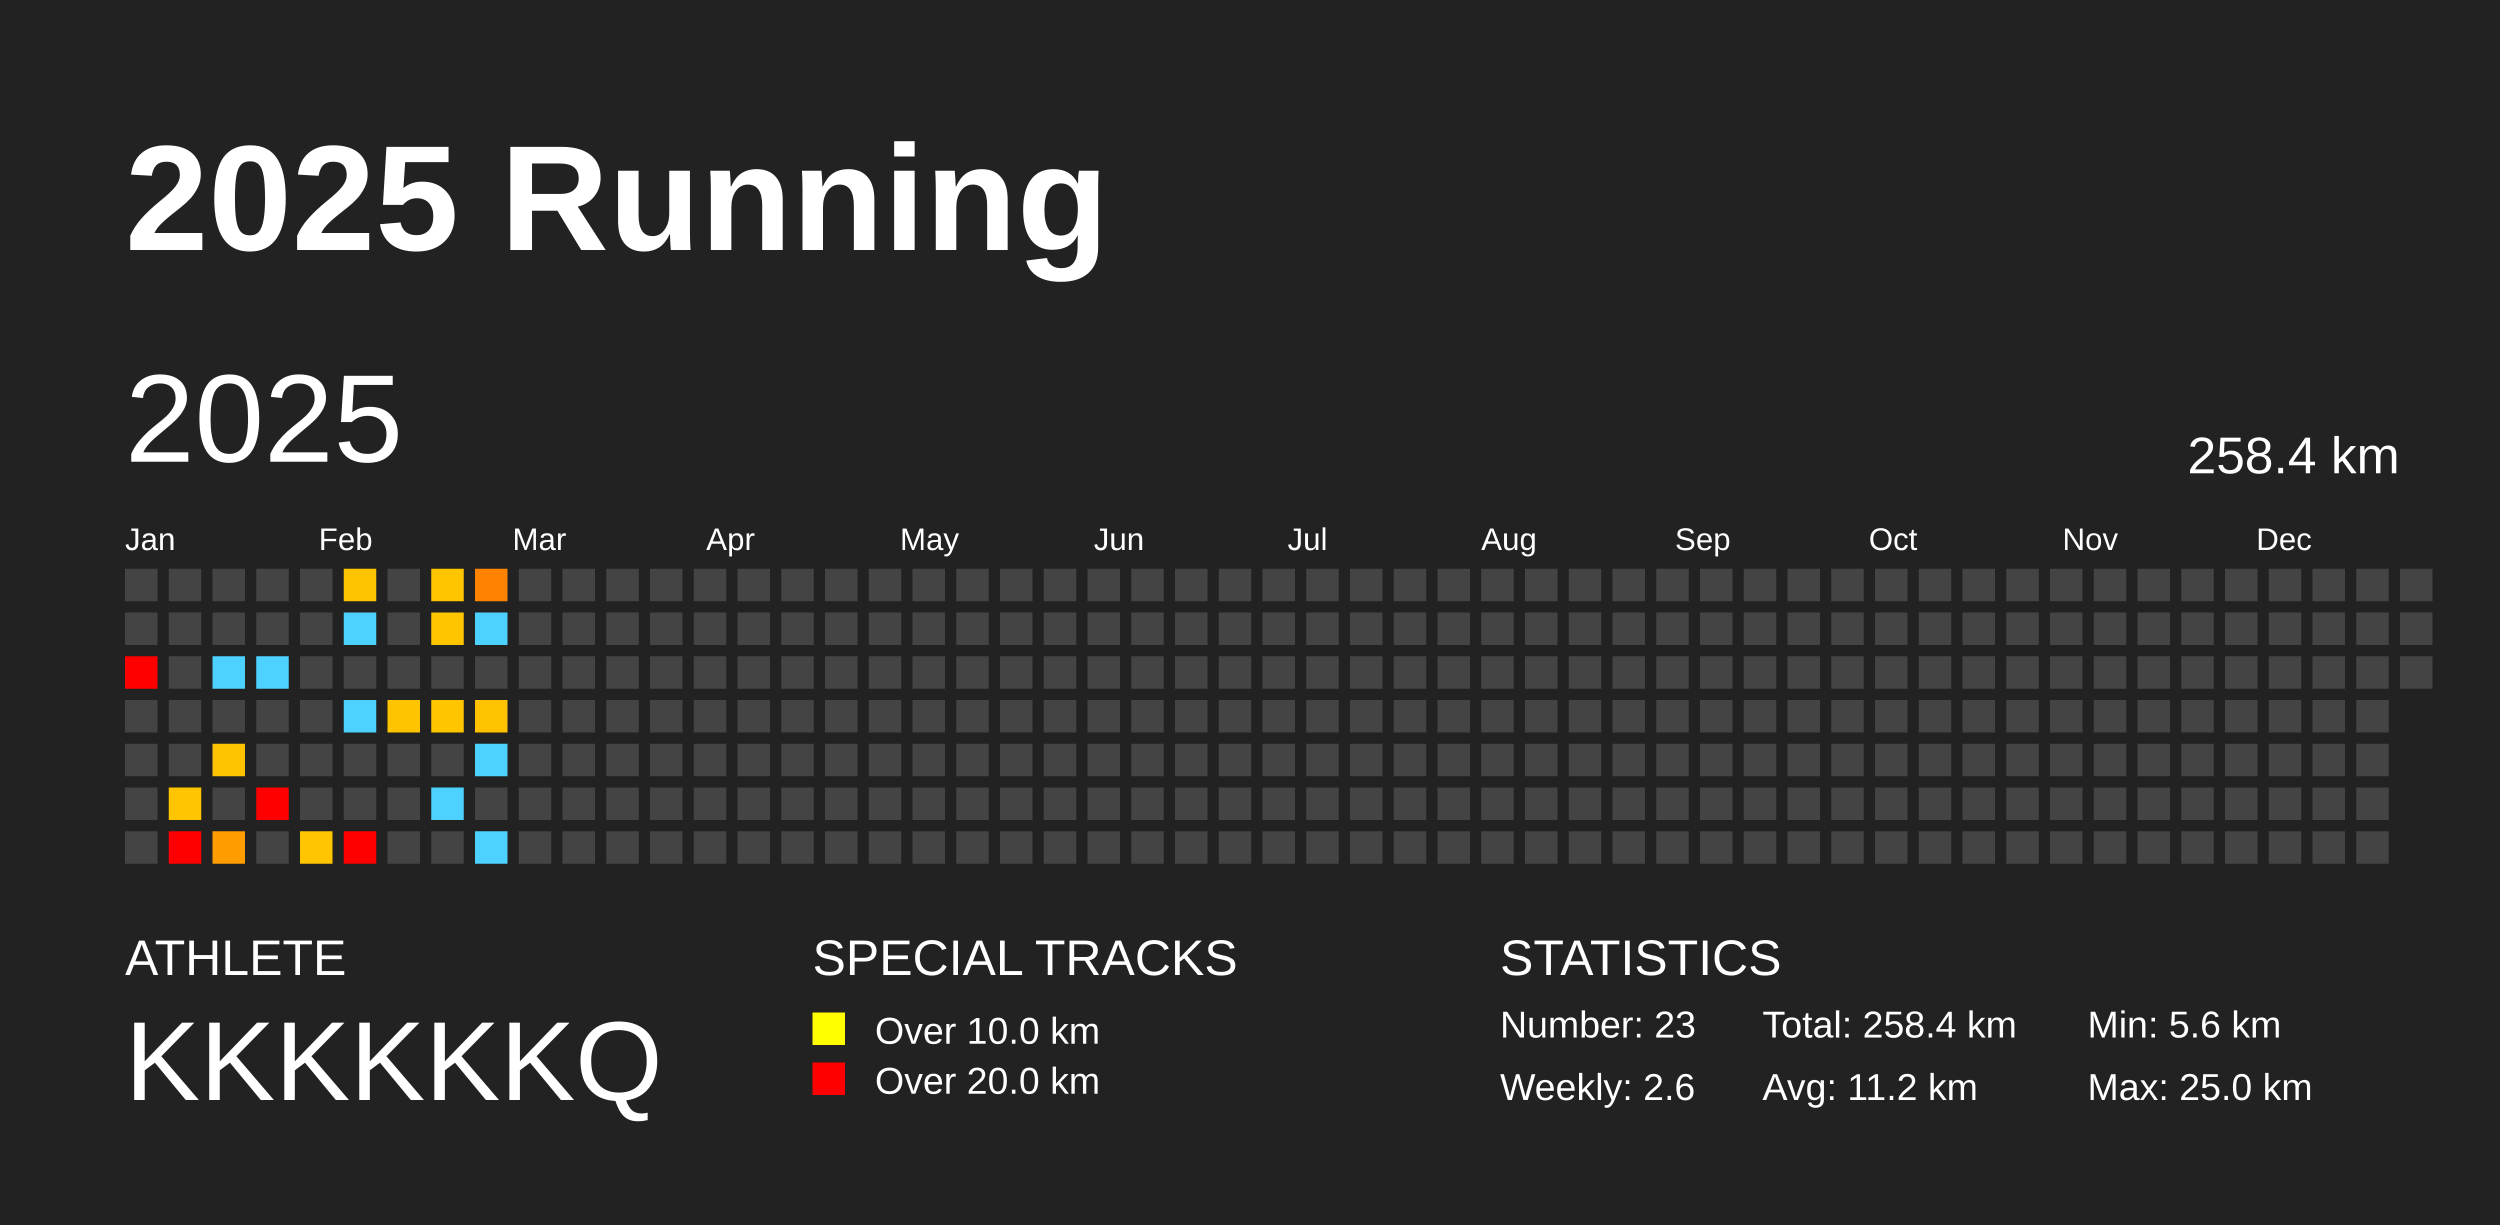
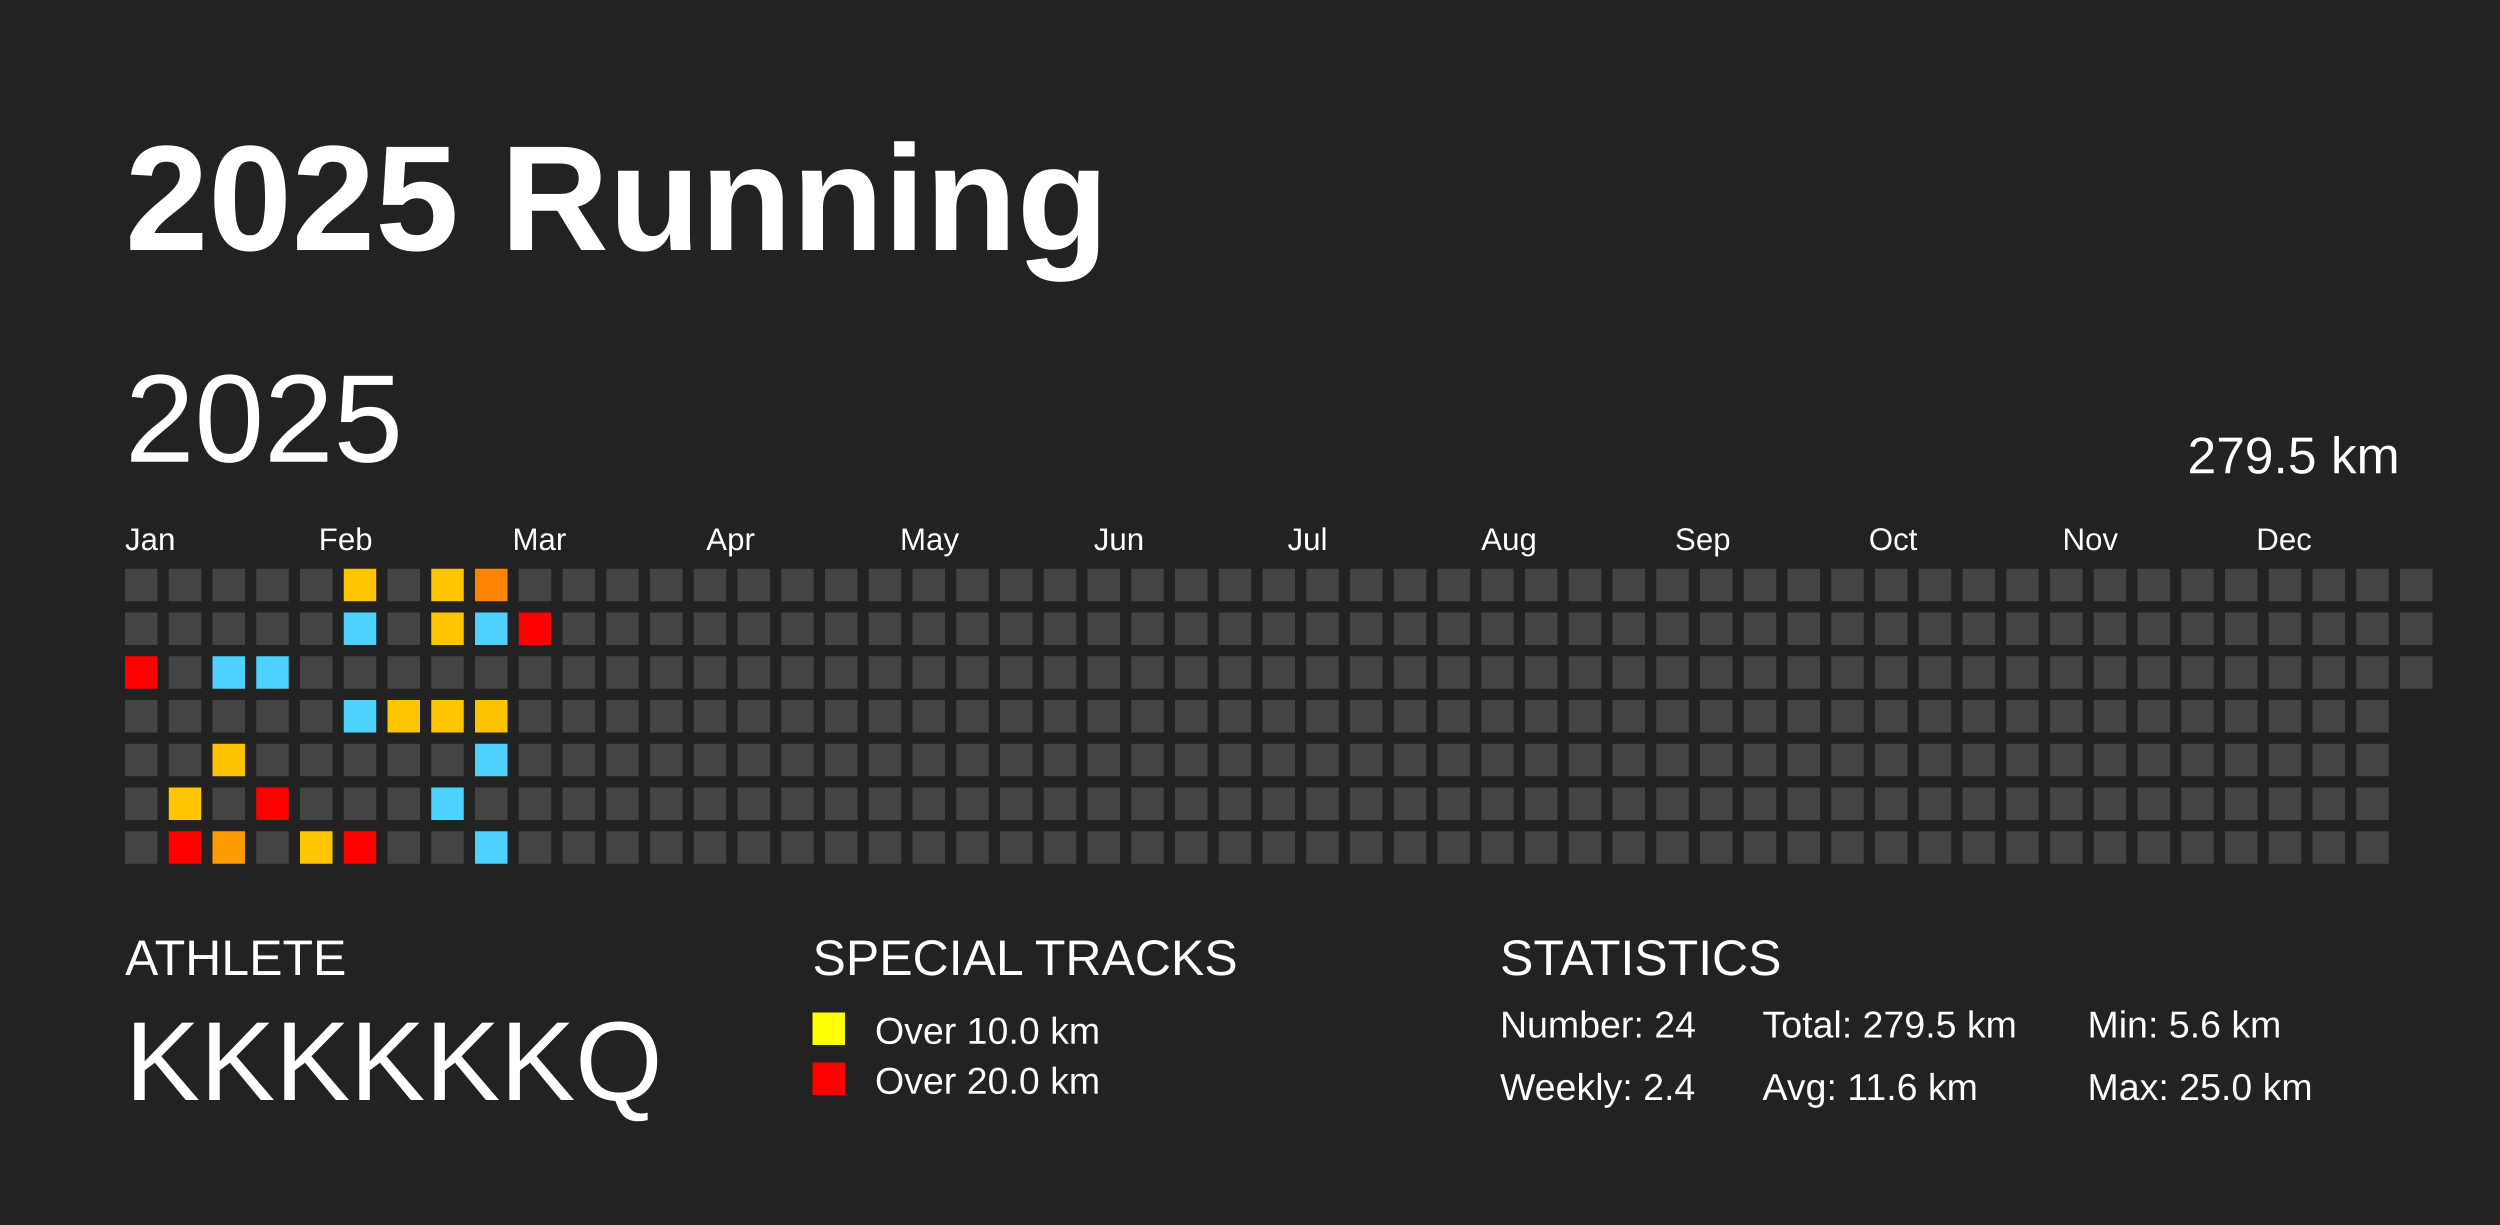
<svg xmlns="http://www.w3.org/2000/svg" baseProfile="full" height="98mm" version="1.1" viewBox="0,0,200,98" width="200mm">
  <defs />
  <rect fill="#222222" height="98" width="200" x="0" y="0" />
  <text fill="#FFFFFF" style="font-size:12px; font-family:Arial; font-weight:bold;" x="10" y="20">2025 Running</text>
  <text fill="#FFFFFF" style="font-size:4px; font-family:Arial" x="10" y="78">ATHLETE</text>
  <text fill="#FFFFFF" style="font-size:9px; font-family:Arial" x="10" y="88">KKKKKKQ</text>
  <text fill="#FFFFFF" style="font-size:4px; font-family:Arial" x="65" y="78">SPECIAL TRACKS</text>
  <rect fill="yellow" height="2.6" width="2.6" x="65" y="81" />
  <text fill="#FFFFFF" style="font-size:3px; font-family:Arial" x="70" y="83.5">Over 10.0 km</text>
  <rect fill="red" height="2.6" width="2.6" x="65" y="85" />
  <text fill="#FFFFFF" style="font-size:3px; font-family:Arial" x="70" y="87.5">Over 20.0 km</text>
  <text fill="#FFFFFF" style="font-size:4px; font-family:Arial" x="120" y="78">STATISTICS</text>
-   <text fill="#FFFFFF" style="font-size:3px; font-family:Arial" x="120" y="83">Number: 23</text>
-   <text fill="#FFFFFF" style="font-size:3px; font-family:Arial" x="120" y="88">Weekly: 2.6</text>
-   <text fill="#FFFFFF" style="font-size:3px; font-family:Arial" x="141" y="83">Total: 258.4 km</text>
-   <text fill="#FFFFFF" style="font-size:3px; font-family:Arial" x="141" y="88">Avg: 11.2 km</text>
+   <text fill="#FFFFFF" style="font-size:3px; font-family:Arial" x="120" y="83">Number: 24</text>
+   <text fill="#FFFFFF" style="font-size:3px; font-family:Arial" x="120" y="88">Weekly: 2.4</text>
+   <text fill="#FFFFFF" style="font-size:3px; font-family:Arial" x="141" y="83">Total: 279.5 km</text>
+   <text fill="#FFFFFF" style="font-size:3px; font-family:Arial" x="141" y="88">Avg: 11.6 km</text>
  <text fill="#FFFFFF" style="font-size:3px; font-family:Arial" x="167" y="83">Min: 5.6 km</text>
  <text fill="#FFFFFF" style="font-size:3px; font-family:Arial" x="167" y="88">Max: 25.0 km</text>
  <text dominant-baseline="hanging" fill="#FFFFFF" style="font-size:10.0px; font-family:Arial;" x="10" y="30">2025</text>
-   <text dominant-baseline="hanging" fill="#FFFFFF" style="font-size:4.125px; font-family:Arial;" x="175" y="35">258.4 km</text>
+   <text dominant-baseline="hanging" fill="#FFFFFF" style="font-size:4.125px; font-family:Arial;" x="175" y="35">279.5 km</text>
  <text fill="#FFFFFF" style="font-size:2.5px; font-family:Arial" x="10.0" y="44">Jan</text>
  <text fill="#FFFFFF" style="font-size:2.5px; font-family:Arial" x="25.5" y="44">Feb</text>
  <text fill="#FFFFFF" style="font-size:2.5px; font-family:Arial" x="41.0" y="44">Mar</text>
  <text fill="#FFFFFF" style="font-size:2.5px; font-family:Arial" x="56.5" y="44">Apr</text>
  <text fill="#FFFFFF" style="font-size:2.5px; font-family:Arial" x="72.0" y="44">May</text>
  <text fill="#FFFFFF" style="font-size:2.5px; font-family:Arial" x="87.5" y="44">Jun</text>
  <text fill="#FFFFFF" style="font-size:2.5px; font-family:Arial" x="103.0" y="44">Jul</text>
  <text fill="#FFFFFF" style="font-size:2.5px; font-family:Arial" x="118.5" y="44">Aug</text>
  <text fill="#FFFFFF" style="font-size:2.5px; font-family:Arial" x="134.0" y="44">Sep</text>
  <text fill="#FFFFFF" style="font-size:2.5px; font-family:Arial" x="149.5" y="44">Oct</text>
  <text fill="#FFFFFF" style="font-size:2.5px; font-family:Arial" x="165.0" y="44">Nov</text>
  <text fill="#FFFFFF" style="font-size:2.5px; font-family:Arial" x="180.5" y="44">Dec</text>
  <rect fill="#444444" height="2.6" width="2.6" x="10.0" y="45.5" />
  <rect fill="#444444" height="2.6" width="2.6" x="10.0" y="49.0" />
  <rect fill="red" height="2.6" width="2.6" x="10.0" y="52.5" />
  <rect fill="#444444" height="2.6" width="2.6" x="10.0" y="56.0" />
  <rect fill="#444444" height="2.6" width="2.6" x="10.0" y="59.5" />
  <rect fill="#444444" height="2.6" width="2.6" x="10.0" y="63.0" />
  <rect fill="#444444" height="2.6" width="2.6" x="10.0" y="66.5" />
  <rect fill="#444444" height="2.6" width="2.6" x="13.5" y="45.5" />
  <rect fill="#444444" height="2.6" width="2.6" x="13.5" y="49.0" />
  <rect fill="#444444" height="2.6" width="2.6" x="13.5" y="52.5" />
  <rect fill="#444444" height="2.6" width="2.6" x="13.5" y="56.0" />
  <rect fill="#444444" height="2.6" width="2.6" x="13.5" y="59.5" />
  <rect fill="#ffc500" height="2.6" width="2.6" x="13.5" y="63.0" />
  <rect fill="red" height="2.6" width="2.6" x="13.5" y="66.5" />
  <rect fill="#444444" height="2.6" width="2.6" x="17.0" y="45.5" />
  <rect fill="#444444" height="2.6" width="2.6" x="17.0" y="49.0" />
  <rect fill="#4dd2ff" height="2.6" width="2.6" x="17.0" y="52.5" />
  <rect fill="#444444" height="2.6" width="2.6" x="17.0" y="56.0" />
  <rect fill="#ffc200" height="2.6" width="2.6" x="17.0" y="59.5" />
  <rect fill="#444444" height="2.6" width="2.6" x="17.0" y="63.0" />
  <rect fill="#ff9c00" height="2.6" width="2.6" x="17.0" y="66.5" />
  <rect fill="#444444" height="2.6" width="2.6" x="20.5" y="45.5" />
  <rect fill="#444444" height="2.6" width="2.6" x="20.5" y="49.0" />
  <rect fill="#4dd2ff" height="2.6" width="2.6" x="20.5" y="52.5" />
  <rect fill="#444444" height="2.6" width="2.6" x="20.5" y="56.0" />
  <rect fill="#444444" height="2.6" width="2.6" x="20.5" y="59.5" />
  <rect fill="red" height="2.6" width="2.6" x="20.5" y="63.0" />
  <rect fill="#444444" height="2.6" width="2.6" x="20.5" y="66.5" />
  <rect fill="#444444" height="2.6" width="2.6" x="24.0" y="45.5" />
  <rect fill="#444444" height="2.6" width="2.6" x="24.0" y="49.0" />
  <rect fill="#444444" height="2.6" width="2.6" x="24.0" y="52.5" />
  <rect fill="#444444" height="2.6" width="2.6" x="24.0" y="56.0" />
  <rect fill="#444444" height="2.6" width="2.6" x="24.0" y="59.5" />
  <rect fill="#444444" height="2.6" width="2.6" x="24.0" y="63.0" />
  <rect fill="#ffc500" height="2.6" width="2.6" x="24.0" y="66.5" />
  <rect fill="#ffc400" height="2.6" width="2.6" x="27.5" y="45.5" />
  <rect fill="#4dd2ff" height="2.6" width="2.6" x="27.5" y="49.0" />
  <rect fill="#444444" height="2.6" width="2.6" x="27.5" y="52.5" />
  <rect fill="#4dd2ff" height="2.6" width="2.6" x="27.5" y="56.0" />
  <rect fill="#444444" height="2.6" width="2.6" x="27.5" y="59.5" />
  <rect fill="#444444" height="2.6" width="2.6" x="27.5" y="63.0" />
  <rect fill="red" height="2.6" width="2.6" x="27.5" y="66.5" />
  <rect fill="#444444" height="2.6" width="2.6" x="31.0" y="45.5" />
  <rect fill="#444444" height="2.6" width="2.6" x="31.0" y="49.0" />
  <rect fill="#444444" height="2.6" width="2.6" x="31.0" y="52.5" />
  <rect fill="#ffc400" height="2.6" width="2.6" x="31.0" y="56.0" />
  <rect fill="#444444" height="2.6" width="2.6" x="31.0" y="59.5" />
  <rect fill="#444444" height="2.6" width="2.6" x="31.0" y="63.0" />
  <rect fill="#444444" height="2.6" width="2.6" x="31.0" y="66.5" />
  <rect fill="#ffc600" height="2.6" width="2.6" x="34.5" y="45.5" />
  <rect fill="#ffc600" height="2.6" width="2.6" x="34.5" y="49.0" />
  <rect fill="#444444" height="2.6" width="2.6" x="34.5" y="52.5" />
  <rect fill="#ffc600" height="2.6" width="2.6" x="34.5" y="56.0" />
  <rect fill="#444444" height="2.6" width="2.6" x="34.5" y="59.5" />
  <rect fill="#4dd2ff" height="2.6" width="2.6" x="34.5" y="63.0" />
  <rect fill="#444444" height="2.6" width="2.6" x="34.5" y="66.5" />
  <rect fill="#ff8300" height="2.6" width="2.6" x="38.0" y="45.5" />
  <rect fill="#4dd2ff" height="2.6" width="2.6" x="38.0" y="49.0" />
  <rect fill="#444444" height="2.6" width="2.6" x="38.0" y="52.5" />
  <rect fill="#ffc200" height="2.6" width="2.6" x="38.0" y="56.0" />
  <rect fill="#4dd2ff" height="2.6" width="2.6" x="38.0" y="59.5" />
  <rect fill="#444444" height="2.6" width="2.6" x="38.0" y="63.0" />
  <rect fill="#4dd2ff" height="2.6" width="2.6" x="38.0" y="66.5" />
  <rect fill="#444444" height="2.6" width="2.6" x="41.5" y="45.5" />
-   <rect fill="#444444" height="2.6" width="2.6" x="41.5" y="49.0" />
+   <rect fill="red" height="2.6" width="2.6" x="41.5" y="49.0" />
  <rect fill="#444444" height="2.6" width="2.6" x="41.5" y="52.5" />
  <rect fill="#444444" height="2.6" width="2.6" x="41.5" y="56.0" />
  <rect fill="#444444" height="2.6" width="2.6" x="41.5" y="59.5" />
  <rect fill="#444444" height="2.6" width="2.6" x="41.5" y="63.0" />
  <rect fill="#444444" height="2.6" width="2.6" x="41.5" y="66.5" />
  <rect fill="#444444" height="2.6" width="2.6" x="45.0" y="45.5" />
  <rect fill="#444444" height="2.6" width="2.6" x="45.0" y="49.0" />
  <rect fill="#444444" height="2.6" width="2.6" x="45.0" y="52.5" />
  <rect fill="#444444" height="2.6" width="2.6" x="45.0" y="56.0" />
  <rect fill="#444444" height="2.6" width="2.6" x="45.0" y="59.5" />
  <rect fill="#444444" height="2.6" width="2.6" x="45.0" y="63.0" />
  <rect fill="#444444" height="2.6" width="2.6" x="45.0" y="66.5" />
  <rect fill="#444444" height="2.6" width="2.6" x="48.5" y="45.5" />
  <rect fill="#444444" height="2.6" width="2.6" x="48.5" y="49.0" />
  <rect fill="#444444" height="2.6" width="2.6" x="48.5" y="52.5" />
  <rect fill="#444444" height="2.6" width="2.6" x="48.5" y="56.0" />
  <rect fill="#444444" height="2.6" width="2.6" x="48.5" y="59.5" />
  <rect fill="#444444" height="2.6" width="2.6" x="48.5" y="63.0" />
  <rect fill="#444444" height="2.6" width="2.6" x="48.5" y="66.5" />
  <rect fill="#444444" height="2.6" width="2.6" x="52.0" y="45.5" />
  <rect fill="#444444" height="2.6" width="2.6" x="52.0" y="49.0" />
  <rect fill="#444444" height="2.6" width="2.6" x="52.0" y="52.5" />
  <rect fill="#444444" height="2.6" width="2.6" x="52.0" y="56.0" />
  <rect fill="#444444" height="2.6" width="2.6" x="52.0" y="59.5" />
  <rect fill="#444444" height="2.6" width="2.6" x="52.0" y="63.0" />
  <rect fill="#444444" height="2.6" width="2.6" x="52.0" y="66.5" />
  <rect fill="#444444" height="2.6" width="2.6" x="55.5" y="45.5" />
  <rect fill="#444444" height="2.6" width="2.6" x="55.5" y="49.0" />
  <rect fill="#444444" height="2.6" width="2.6" x="55.5" y="52.5" />
  <rect fill="#444444" height="2.6" width="2.6" x="55.5" y="56.0" />
  <rect fill="#444444" height="2.6" width="2.6" x="55.5" y="59.5" />
  <rect fill="#444444" height="2.6" width="2.6" x="55.5" y="63.0" />
  <rect fill="#444444" height="2.6" width="2.6" x="55.5" y="66.5" />
  <rect fill="#444444" height="2.6" width="2.6" x="59.0" y="45.5" />
  <rect fill="#444444" height="2.6" width="2.6" x="59.0" y="49.0" />
  <rect fill="#444444" height="2.6" width="2.6" x="59.0" y="52.5" />
  <rect fill="#444444" height="2.6" width="2.6" x="59.0" y="56.0" />
  <rect fill="#444444" height="2.6" width="2.6" x="59.0" y="59.5" />
  <rect fill="#444444" height="2.6" width="2.6" x="59.0" y="63.0" />
  <rect fill="#444444" height="2.6" width="2.6" x="59.0" y="66.5" />
  <rect fill="#444444" height="2.6" width="2.6" x="62.5" y="45.5" />
  <rect fill="#444444" height="2.6" width="2.6" x="62.5" y="49.0" />
  <rect fill="#444444" height="2.6" width="2.6" x="62.5" y="52.5" />
  <rect fill="#444444" height="2.6" width="2.6" x="62.5" y="56.0" />
  <rect fill="#444444" height="2.6" width="2.6" x="62.5" y="59.5" />
  <rect fill="#444444" height="2.6" width="2.6" x="62.5" y="63.0" />
  <rect fill="#444444" height="2.6" width="2.6" x="62.5" y="66.5" />
  <rect fill="#444444" height="2.6" width="2.6" x="66.0" y="45.5" />
  <rect fill="#444444" height="2.6" width="2.6" x="66.0" y="49.0" />
  <rect fill="#444444" height="2.6" width="2.6" x="66.0" y="52.5" />
  <rect fill="#444444" height="2.6" width="2.6" x="66.0" y="56.0" />
  <rect fill="#444444" height="2.6" width="2.6" x="66.0" y="59.5" />
  <rect fill="#444444" height="2.6" width="2.6" x="66.0" y="63.0" />
  <rect fill="#444444" height="2.6" width="2.6" x="66.0" y="66.5" />
  <rect fill="#444444" height="2.6" width="2.6" x="69.5" y="45.5" />
  <rect fill="#444444" height="2.6" width="2.6" x="69.5" y="49.0" />
  <rect fill="#444444" height="2.6" width="2.6" x="69.5" y="52.5" />
  <rect fill="#444444" height="2.6" width="2.6" x="69.5" y="56.0" />
  <rect fill="#444444" height="2.6" width="2.6" x="69.5" y="59.5" />
  <rect fill="#444444" height="2.6" width="2.6" x="69.5" y="63.0" />
  <rect fill="#444444" height="2.6" width="2.6" x="69.5" y="66.5" />
  <rect fill="#444444" height="2.6" width="2.6" x="73.0" y="45.5" />
  <rect fill="#444444" height="2.6" width="2.6" x="73.0" y="49.0" />
  <rect fill="#444444" height="2.6" width="2.6" x="73.0" y="52.5" />
  <rect fill="#444444" height="2.6" width="2.6" x="73.0" y="56.0" />
  <rect fill="#444444" height="2.6" width="2.6" x="73.0" y="59.5" />
  <rect fill="#444444" height="2.6" width="2.6" x="73.0" y="63.0" />
  <rect fill="#444444" height="2.6" width="2.6" x="73.0" y="66.5" />
  <rect fill="#444444" height="2.6" width="2.6" x="76.5" y="45.5" />
  <rect fill="#444444" height="2.6" width="2.6" x="76.5" y="49.0" />
  <rect fill="#444444" height="2.6" width="2.6" x="76.5" y="52.5" />
  <rect fill="#444444" height="2.6" width="2.6" x="76.5" y="56.0" />
  <rect fill="#444444" height="2.6" width="2.6" x="76.5" y="59.5" />
  <rect fill="#444444" height="2.6" width="2.6" x="76.5" y="63.0" />
  <rect fill="#444444" height="2.6" width="2.6" x="76.5" y="66.5" />
  <rect fill="#444444" height="2.6" width="2.6" x="80.0" y="45.5" />
  <rect fill="#444444" height="2.6" width="2.6" x="80.0" y="49.0" />
  <rect fill="#444444" height="2.6" width="2.6" x="80.0" y="52.5" />
  <rect fill="#444444" height="2.6" width="2.6" x="80.0" y="56.0" />
  <rect fill="#444444" height="2.6" width="2.6" x="80.0" y="59.5" />
  <rect fill="#444444" height="2.6" width="2.6" x="80.0" y="63.0" />
  <rect fill="#444444" height="2.6" width="2.6" x="80.0" y="66.5" />
  <rect fill="#444444" height="2.6" width="2.6" x="83.5" y="45.5" />
  <rect fill="#444444" height="2.6" width="2.6" x="83.5" y="49.0" />
  <rect fill="#444444" height="2.6" width="2.6" x="83.5" y="52.5" />
  <rect fill="#444444" height="2.6" width="2.6" x="83.5" y="56.0" />
  <rect fill="#444444" height="2.6" width="2.6" x="83.5" y="59.5" />
  <rect fill="#444444" height="2.6" width="2.6" x="83.5" y="63.0" />
  <rect fill="#444444" height="2.6" width="2.6" x="83.5" y="66.5" />
  <rect fill="#444444" height="2.6" width="2.6" x="87.0" y="45.5" />
  <rect fill="#444444" height="2.6" width="2.6" x="87.0" y="49.0" />
  <rect fill="#444444" height="2.6" width="2.6" x="87.0" y="52.5" />
  <rect fill="#444444" height="2.6" width="2.6" x="87.0" y="56.0" />
  <rect fill="#444444" height="2.6" width="2.6" x="87.0" y="59.5" />
  <rect fill="#444444" height="2.6" width="2.6" x="87.0" y="63.0" />
  <rect fill="#444444" height="2.6" width="2.6" x="87.0" y="66.5" />
  <rect fill="#444444" height="2.6" width="2.6" x="90.5" y="45.5" />
  <rect fill="#444444" height="2.6" width="2.6" x="90.5" y="49.0" />
  <rect fill="#444444" height="2.6" width="2.6" x="90.5" y="52.5" />
  <rect fill="#444444" height="2.6" width="2.6" x="90.5" y="56.0" />
  <rect fill="#444444" height="2.6" width="2.6" x="90.5" y="59.5" />
  <rect fill="#444444" height="2.6" width="2.6" x="90.5" y="63.0" />
  <rect fill="#444444" height="2.6" width="2.6" x="90.5" y="66.5" />
  <rect fill="#444444" height="2.6" width="2.6" x="94.0" y="45.5" />
  <rect fill="#444444" height="2.6" width="2.6" x="94.0" y="49.0" />
  <rect fill="#444444" height="2.6" width="2.6" x="94.0" y="52.5" />
  <rect fill="#444444" height="2.6" width="2.6" x="94.0" y="56.0" />
  <rect fill="#444444" height="2.6" width="2.6" x="94.0" y="59.5" />
  <rect fill="#444444" height="2.6" width="2.6" x="94.0" y="63.0" />
  <rect fill="#444444" height="2.6" width="2.6" x="94.0" y="66.5" />
  <rect fill="#444444" height="2.6" width="2.6" x="97.5" y="45.5" />
  <rect fill="#444444" height="2.6" width="2.6" x="97.5" y="49.0" />
  <rect fill="#444444" height="2.6" width="2.6" x="97.5" y="52.5" />
  <rect fill="#444444" height="2.6" width="2.6" x="97.5" y="56.0" />
  <rect fill="#444444" height="2.6" width="2.6" x="97.5" y="59.5" />
  <rect fill="#444444" height="2.6" width="2.6" x="97.5" y="63.0" />
  <rect fill="#444444" height="2.6" width="2.6" x="97.5" y="66.5" />
  <rect fill="#444444" height="2.6" width="2.6" x="101.0" y="45.5" />
  <rect fill="#444444" height="2.6" width="2.6" x="101.0" y="49.0" />
  <rect fill="#444444" height="2.6" width="2.6" x="101.0" y="52.5" />
  <rect fill="#444444" height="2.6" width="2.6" x="101.0" y="56.0" />
  <rect fill="#444444" height="2.6" width="2.6" x="101.0" y="59.5" />
  <rect fill="#444444" height="2.6" width="2.6" x="101.0" y="63.0" />
  <rect fill="#444444" height="2.6" width="2.6" x="101.0" y="66.5" />
  <rect fill="#444444" height="2.6" width="2.6" x="104.5" y="45.5" />
  <rect fill="#444444" height="2.6" width="2.6" x="104.5" y="49.0" />
  <rect fill="#444444" height="2.6" width="2.6" x="104.5" y="52.5" />
  <rect fill="#444444" height="2.6" width="2.6" x="104.5" y="56.0" />
  <rect fill="#444444" height="2.6" width="2.6" x="104.5" y="59.5" />
  <rect fill="#444444" height="2.6" width="2.6" x="104.5" y="63.0" />
  <rect fill="#444444" height="2.6" width="2.6" x="104.5" y="66.5" />
  <rect fill="#444444" height="2.6" width="2.6" x="108.0" y="45.5" />
  <rect fill="#444444" height="2.6" width="2.6" x="108.0" y="49.0" />
  <rect fill="#444444" height="2.6" width="2.6" x="108.0" y="52.5" />
  <rect fill="#444444" height="2.6" width="2.6" x="108.0" y="56.0" />
  <rect fill="#444444" height="2.6" width="2.6" x="108.0" y="59.5" />
  <rect fill="#444444" height="2.6" width="2.6" x="108.0" y="63.0" />
  <rect fill="#444444" height="2.6" width="2.6" x="108.0" y="66.5" />
  <rect fill="#444444" height="2.6" width="2.6" x="111.5" y="45.5" />
  <rect fill="#444444" height="2.6" width="2.6" x="111.5" y="49.0" />
  <rect fill="#444444" height="2.6" width="2.6" x="111.5" y="52.5" />
  <rect fill="#444444" height="2.6" width="2.6" x="111.5" y="56.0" />
  <rect fill="#444444" height="2.6" width="2.6" x="111.5" y="59.5" />
  <rect fill="#444444" height="2.6" width="2.6" x="111.5" y="63.0" />
  <rect fill="#444444" height="2.6" width="2.6" x="111.5" y="66.5" />
  <rect fill="#444444" height="2.6" width="2.6" x="115.0" y="45.5" />
  <rect fill="#444444" height="2.6" width="2.6" x="115.0" y="49.0" />
  <rect fill="#444444" height="2.6" width="2.6" x="115.0" y="52.5" />
  <rect fill="#444444" height="2.6" width="2.6" x="115.0" y="56.0" />
  <rect fill="#444444" height="2.6" width="2.6" x="115.0" y="59.5" />
  <rect fill="#444444" height="2.6" width="2.6" x="115.0" y="63.0" />
  <rect fill="#444444" height="2.6" width="2.6" x="115.0" y="66.5" />
  <rect fill="#444444" height="2.6" width="2.6" x="118.5" y="45.5" />
  <rect fill="#444444" height="2.6" width="2.6" x="118.5" y="49.0" />
  <rect fill="#444444" height="2.6" width="2.6" x="118.5" y="52.5" />
  <rect fill="#444444" height="2.6" width="2.6" x="118.5" y="56.0" />
  <rect fill="#444444" height="2.6" width="2.6" x="118.5" y="59.5" />
  <rect fill="#444444" height="2.6" width="2.6" x="118.5" y="63.0" />
  <rect fill="#444444" height="2.6" width="2.6" x="118.5" y="66.5" />
  <rect fill="#444444" height="2.6" width="2.6" x="122.0" y="45.5" />
  <rect fill="#444444" height="2.6" width="2.6" x="122.0" y="49.0" />
  <rect fill="#444444" height="2.6" width="2.6" x="122.0" y="52.5" />
  <rect fill="#444444" height="2.6" width="2.6" x="122.0" y="56.0" />
  <rect fill="#444444" height="2.6" width="2.6" x="122.0" y="59.5" />
  <rect fill="#444444" height="2.6" width="2.6" x="122.0" y="63.0" />
  <rect fill="#444444" height="2.6" width="2.6" x="122.0" y="66.5" />
  <rect fill="#444444" height="2.6" width="2.6" x="125.5" y="45.5" />
  <rect fill="#444444" height="2.6" width="2.6" x="125.5" y="49.0" />
  <rect fill="#444444" height="2.6" width="2.6" x="125.5" y="52.5" />
  <rect fill="#444444" height="2.6" width="2.6" x="125.5" y="56.0" />
  <rect fill="#444444" height="2.6" width="2.6" x="125.5" y="59.5" />
  <rect fill="#444444" height="2.6" width="2.6" x="125.5" y="63.0" />
  <rect fill="#444444" height="2.6" width="2.6" x="125.5" y="66.5" />
  <rect fill="#444444" height="2.6" width="2.6" x="129.0" y="45.5" />
  <rect fill="#444444" height="2.6" width="2.6" x="129.0" y="49.0" />
  <rect fill="#444444" height="2.6" width="2.6" x="129.0" y="52.5" />
  <rect fill="#444444" height="2.6" width="2.6" x="129.0" y="56.0" />
  <rect fill="#444444" height="2.6" width="2.6" x="129.0" y="59.5" />
  <rect fill="#444444" height="2.6" width="2.6" x="129.0" y="63.0" />
  <rect fill="#444444" height="2.6" width="2.6" x="129.0" y="66.5" />
  <rect fill="#444444" height="2.6" width="2.6" x="132.5" y="45.5" />
  <rect fill="#444444" height="2.6" width="2.6" x="132.5" y="49.0" />
  <rect fill="#444444" height="2.6" width="2.6" x="132.5" y="52.5" />
  <rect fill="#444444" height="2.6" width="2.6" x="132.5" y="56.0" />
  <rect fill="#444444" height="2.6" width="2.6" x="132.5" y="59.5" />
  <rect fill="#444444" height="2.6" width="2.6" x="132.5" y="63.0" />
  <rect fill="#444444" height="2.6" width="2.6" x="132.5" y="66.5" />
  <rect fill="#444444" height="2.6" width="2.6" x="136.0" y="45.5" />
  <rect fill="#444444" height="2.6" width="2.6" x="136.0" y="49.0" />
  <rect fill="#444444" height="2.6" width="2.6" x="136.0" y="52.5" />
  <rect fill="#444444" height="2.6" width="2.6" x="136.0" y="56.0" />
  <rect fill="#444444" height="2.6" width="2.6" x="136.0" y="59.5" />
  <rect fill="#444444" height="2.6" width="2.6" x="136.0" y="63.0" />
  <rect fill="#444444" height="2.6" width="2.6" x="136.0" y="66.5" />
  <rect fill="#444444" height="2.6" width="2.6" x="139.5" y="45.5" />
  <rect fill="#444444" height="2.6" width="2.6" x="139.5" y="49.0" />
  <rect fill="#444444" height="2.6" width="2.6" x="139.5" y="52.5" />
  <rect fill="#444444" height="2.6" width="2.6" x="139.5" y="56.0" />
  <rect fill="#444444" height="2.6" width="2.6" x="139.5" y="59.5" />
  <rect fill="#444444" height="2.6" width="2.6" x="139.5" y="63.0" />
  <rect fill="#444444" height="2.6" width="2.6" x="139.5" y="66.5" />
  <rect fill="#444444" height="2.6" width="2.6" x="143.0" y="45.5" />
  <rect fill="#444444" height="2.6" width="2.6" x="143.0" y="49.0" />
  <rect fill="#444444" height="2.6" width="2.6" x="143.0" y="52.5" />
  <rect fill="#444444" height="2.6" width="2.6" x="143.0" y="56.0" />
  <rect fill="#444444" height="2.6" width="2.6" x="143.0" y="59.5" />
  <rect fill="#444444" height="2.6" width="2.6" x="143.0" y="63.0" />
  <rect fill="#444444" height="2.6" width="2.6" x="143.0" y="66.5" />
  <rect fill="#444444" height="2.6" width="2.6" x="146.5" y="45.5" />
  <rect fill="#444444" height="2.6" width="2.6" x="146.5" y="49.0" />
  <rect fill="#444444" height="2.6" width="2.6" x="146.5" y="52.5" />
  <rect fill="#444444" height="2.6" width="2.6" x="146.5" y="56.0" />
  <rect fill="#444444" height="2.6" width="2.6" x="146.5" y="59.5" />
  <rect fill="#444444" height="2.6" width="2.6" x="146.5" y="63.0" />
  <rect fill="#444444" height="2.6" width="2.6" x="146.5" y="66.5" />
  <rect fill="#444444" height="2.6" width="2.6" x="150.0" y="45.5" />
  <rect fill="#444444" height="2.6" width="2.6" x="150.0" y="49.0" />
  <rect fill="#444444" height="2.6" width="2.6" x="150.0" y="52.5" />
  <rect fill="#444444" height="2.6" width="2.6" x="150.0" y="56.0" />
  <rect fill="#444444" height="2.6" width="2.6" x="150.0" y="59.5" />
  <rect fill="#444444" height="2.6" width="2.6" x="150.0" y="63.0" />
  <rect fill="#444444" height="2.6" width="2.6" x="150.0" y="66.5" />
  <rect fill="#444444" height="2.6" width="2.6" x="153.5" y="45.5" />
  <rect fill="#444444" height="2.6" width="2.6" x="153.5" y="49.0" />
  <rect fill="#444444" height="2.6" width="2.6" x="153.5" y="52.5" />
  <rect fill="#444444" height="2.6" width="2.6" x="153.5" y="56.0" />
  <rect fill="#444444" height="2.6" width="2.6" x="153.5" y="59.5" />
  <rect fill="#444444" height="2.6" width="2.6" x="153.5" y="63.0" />
  <rect fill="#444444" height="2.6" width="2.6" x="153.5" y="66.5" />
  <rect fill="#444444" height="2.6" width="2.6" x="157.0" y="45.5" />
  <rect fill="#444444" height="2.6" width="2.6" x="157.0" y="49.0" />
  <rect fill="#444444" height="2.6" width="2.6" x="157.0" y="52.5" />
  <rect fill="#444444" height="2.6" width="2.6" x="157.0" y="56.0" />
  <rect fill="#444444" height="2.6" width="2.6" x="157.0" y="59.5" />
  <rect fill="#444444" height="2.6" width="2.6" x="157.0" y="63.0" />
  <rect fill="#444444" height="2.6" width="2.6" x="157.0" y="66.5" />
  <rect fill="#444444" height="2.6" width="2.6" x="160.5" y="45.5" />
  <rect fill="#444444" height="2.6" width="2.6" x="160.5" y="49.0" />
  <rect fill="#444444" height="2.6" width="2.6" x="160.5" y="52.5" />
  <rect fill="#444444" height="2.6" width="2.6" x="160.5" y="56.0" />
  <rect fill="#444444" height="2.6" width="2.6" x="160.5" y="59.5" />
  <rect fill="#444444" height="2.6" width="2.6" x="160.5" y="63.0" />
  <rect fill="#444444" height="2.6" width="2.6" x="160.5" y="66.5" />
  <rect fill="#444444" height="2.6" width="2.6" x="164.0" y="45.5" />
  <rect fill="#444444" height="2.6" width="2.6" x="164.0" y="49.0" />
  <rect fill="#444444" height="2.6" width="2.6" x="164.0" y="52.5" />
  <rect fill="#444444" height="2.6" width="2.6" x="164.0" y="56.0" />
  <rect fill="#444444" height="2.6" width="2.6" x="164.0" y="59.5" />
  <rect fill="#444444" height="2.6" width="2.6" x="164.0" y="63.0" />
  <rect fill="#444444" height="2.6" width="2.6" x="164.0" y="66.5" />
  <rect fill="#444444" height="2.6" width="2.6" x="167.5" y="45.5" />
  <rect fill="#444444" height="2.6" width="2.6" x="167.5" y="49.0" />
  <rect fill="#444444" height="2.6" width="2.6" x="167.5" y="52.5" />
  <rect fill="#444444" height="2.6" width="2.6" x="167.5" y="56.0" />
  <rect fill="#444444" height="2.6" width="2.6" x="167.5" y="59.5" />
  <rect fill="#444444" height="2.6" width="2.6" x="167.5" y="63.0" />
  <rect fill="#444444" height="2.6" width="2.6" x="167.5" y="66.5" />
  <rect fill="#444444" height="2.6" width="2.6" x="171.0" y="45.5" />
  <rect fill="#444444" height="2.6" width="2.6" x="171.0" y="49.0" />
  <rect fill="#444444" height="2.6" width="2.6" x="171.0" y="52.5" />
  <rect fill="#444444" height="2.6" width="2.6" x="171.0" y="56.0" />
  <rect fill="#444444" height="2.6" width="2.6" x="171.0" y="59.5" />
  <rect fill="#444444" height="2.6" width="2.6" x="171.0" y="63.0" />
  <rect fill="#444444" height="2.6" width="2.6" x="171.0" y="66.5" />
  <rect fill="#444444" height="2.6" width="2.6" x="174.5" y="45.5" />
  <rect fill="#444444" height="2.6" width="2.6" x="174.5" y="49.0" />
  <rect fill="#444444" height="2.6" width="2.6" x="174.5" y="52.5" />
  <rect fill="#444444" height="2.6" width="2.6" x="174.5" y="56.0" />
  <rect fill="#444444" height="2.6" width="2.6" x="174.5" y="59.5" />
  <rect fill="#444444" height="2.6" width="2.6" x="174.5" y="63.0" />
  <rect fill="#444444" height="2.6" width="2.6" x="174.5" y="66.5" />
  <rect fill="#444444" height="2.6" width="2.6" x="178.0" y="45.5" />
  <rect fill="#444444" height="2.6" width="2.6" x="178.0" y="49.0" />
  <rect fill="#444444" height="2.6" width="2.6" x="178.0" y="52.5" />
  <rect fill="#444444" height="2.6" width="2.6" x="178.0" y="56.0" />
  <rect fill="#444444" height="2.6" width="2.6" x="178.0" y="59.5" />
  <rect fill="#444444" height="2.6" width="2.6" x="178.0" y="63.0" />
  <rect fill="#444444" height="2.6" width="2.6" x="178.0" y="66.5" />
  <rect fill="#444444" height="2.6" width="2.6" x="181.5" y="45.5" />
  <rect fill="#444444" height="2.6" width="2.6" x="181.5" y="49.0" />
  <rect fill="#444444" height="2.6" width="2.6" x="181.5" y="52.5" />
  <rect fill="#444444" height="2.6" width="2.6" x="181.5" y="56.0" />
  <rect fill="#444444" height="2.6" width="2.6" x="181.5" y="59.5" />
  <rect fill="#444444" height="2.6" width="2.6" x="181.5" y="63.0" />
  <rect fill="#444444" height="2.6" width="2.6" x="181.5" y="66.5" />
  <rect fill="#444444" height="2.6" width="2.6" x="185.0" y="45.5" />
  <rect fill="#444444" height="2.6" width="2.6" x="185.0" y="49.0" />
  <rect fill="#444444" height="2.6" width="2.6" x="185.0" y="52.5" />
  <rect fill="#444444" height="2.6" width="2.6" x="185.0" y="56.0" />
  <rect fill="#444444" height="2.6" width="2.6" x="185.0" y="59.5" />
  <rect fill="#444444" height="2.6" width="2.6" x="185.0" y="63.0" />
  <rect fill="#444444" height="2.6" width="2.6" x="185.0" y="66.5" />
  <rect fill="#444444" height="2.6" width="2.6" x="188.5" y="45.5" />
  <rect fill="#444444" height="2.6" width="2.6" x="188.5" y="49.0" />
  <rect fill="#444444" height="2.6" width="2.6" x="188.5" y="52.5" />
  <rect fill="#444444" height="2.6" width="2.6" x="188.5" y="56.0" />
  <rect fill="#444444" height="2.6" width="2.6" x="188.5" y="59.5" />
  <rect fill="#444444" height="2.6" width="2.6" x="188.5" y="63.0" />
  <rect fill="#444444" height="2.6" width="2.6" x="188.5" y="66.5" />
  <rect fill="#444444" height="2.6" width="2.6" x="192.0" y="45.5" />
  <rect fill="#444444" height="2.6" width="2.6" x="192.0" y="49.0" />
  <rect fill="#444444" height="2.6" width="2.6" x="192.0" y="52.5" />
</svg>
